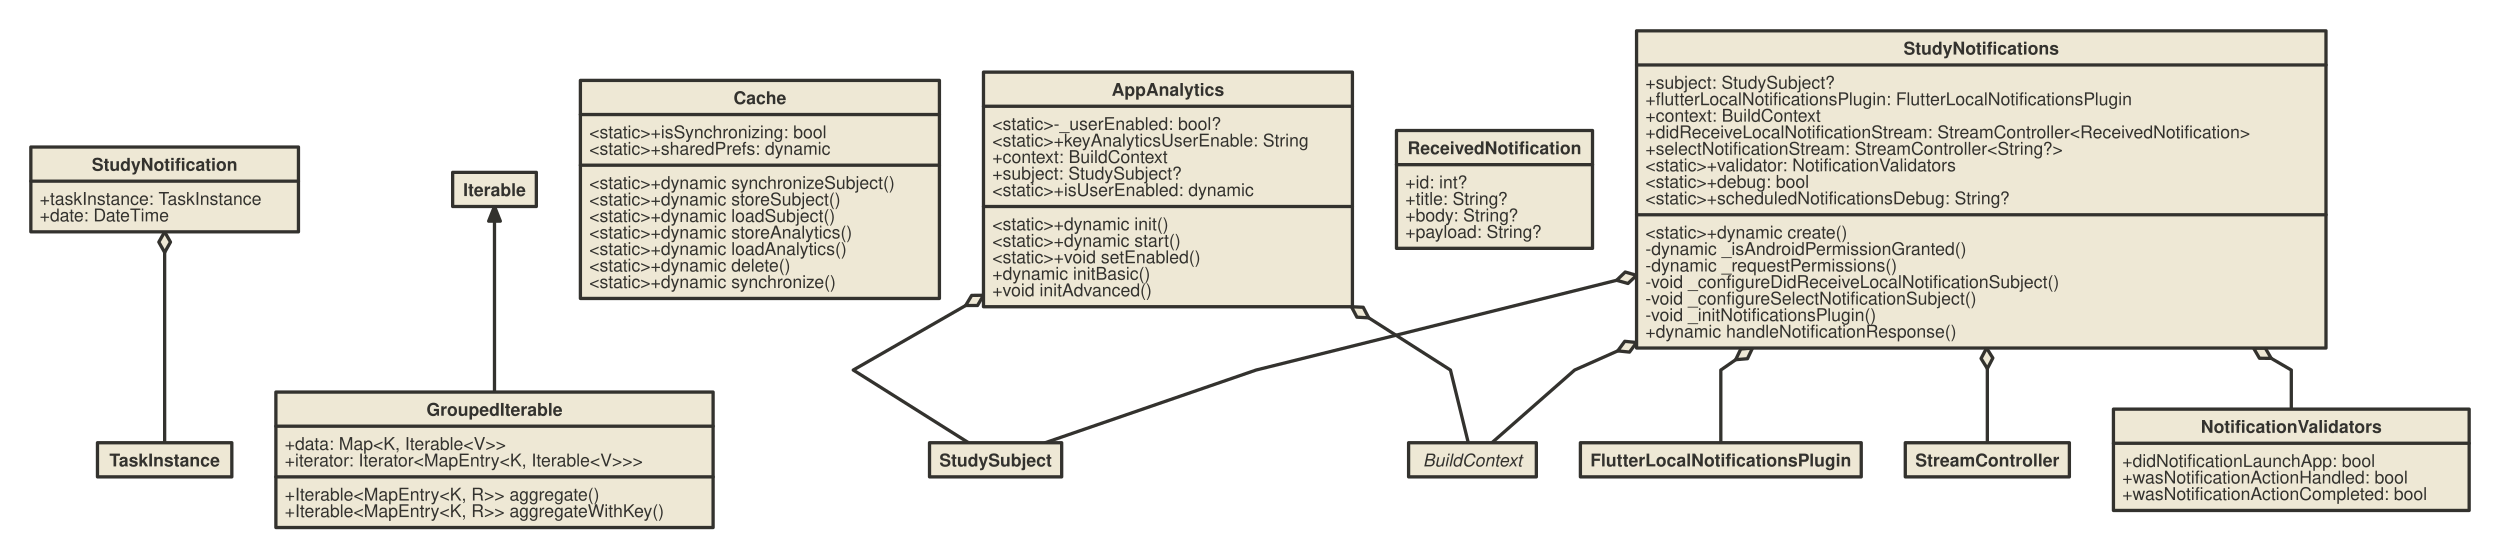
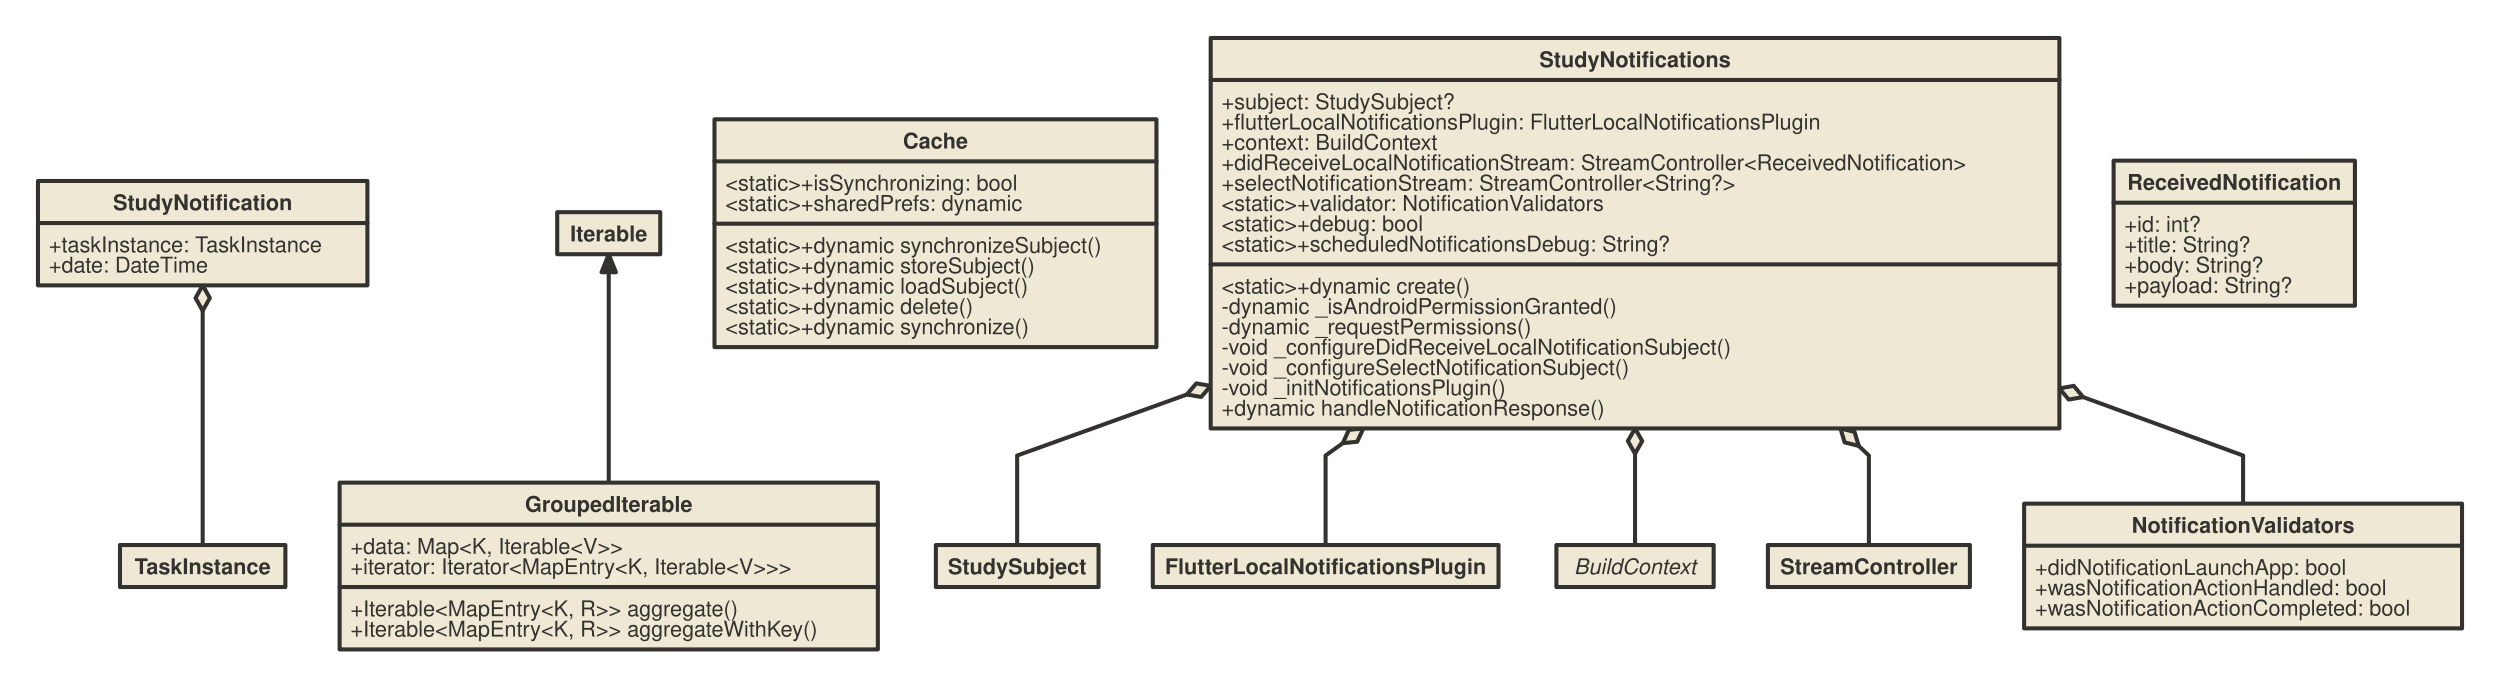
- <svg xmlns="http://www.w3.org/2000/svg" version="1.1" baseProfile="full" width="2270.0" height="507.0" viewbox="0 0 2270 507">
+ <svg xmlns="http://www.w3.org/2000/svg" version="1.1" baseProfile="full" width="1844.0" height="507.0" viewbox="0 0 1844 507">
  <g stroke-width="1.0" text-align="left" font="12pt Helvetica, Arial, sans-serif" font-size="12pt" font-family="Helvetica" font-weight="normal" font-style="normal">
    <g font-family="Helvetica" font-size="12pt" font-weight="bold" font-style="normal" stroke-width="3.0" stroke-linejoin="round" stroke-linecap="round" stroke="#33322E">
      <g stroke="transparent" fill="transparent">
-         <rect x="0.0" y="0.0" height="507.0" width="2270.0" stroke="none" />
+         <rect x="0.0" y="0.0" height="507.0" width="1844.0" stroke="none" />
      </g>
      <g transform="translate(8, 8)" fill="#33322E">
        <g transform="translate(20, 20)" fill="#33322E" font-family="Helvetica" font-size="12pt" font-weight="normal" font-style="normal">
          <path d="M121.5 201.2 L121.5 308 L121.5 374 L121.5 374.0 " fill="none" />
          <g fill="#eee8d5">
            <path d="M126.8 191.8 L121.5 201.2 L116.2 191.8 L121.5 182.5 Z" />
          </g>
          <path d="M421.0 172.8 L421 308 L421 328 L421.0 328.0 " fill="none" />
          <path d="M426.3 172.8 L421.0 172.8 L415.7 172.8 L421.0 159.5 Z" />
-           <path d="M1439.9 226.5 L1112.5 308 L920.979 374 L921.0 374.0 " fill="none" />
-           <g fill="#eee8d5">
-             <path d="M1450.2 229.4 L1439.9 226.5 L1447.7 219.0 L1458.0 222.0 Z" />
-           </g>
-           <path d="M1548.0 298.6 L1534.5 308 L1534.5 374 L1534.5 374.0 " fill="none" />
-           <g fill="#eee8d5">
-             <path d="M1558.7 297.7 L1548.0 298.6 L1552.6 288.9 L1563.3 288.0 Z" />
-           </g>
-           <path d="M1440.9 290.6 L1401.75 308 L1326.64 374 L1326.6 374.0 " fill="none" />
-           <g fill="#eee8d5">
-             <path d="M1451.6 291.7 L1440.9 290.6 L1447.3 281.9 L1458.0 283.0 Z" />
-           </g>
-           <path d="M1776.5 306.7 L1776.5 308 L1776.5 374 L1776.5 374.0 " fill="none" />
-           <g fill="#eee8d5">
-             <path d="M1781.5 297.1 L1776.5 306.7 L1770.8 297.5 L1775.8 288.0 Z" />
-           </g>
-           <path d="M2034.3 297.4 L2052.5 308 L2052.5 343.5 L2052.5 343.5 " fill="none" />
-           <g fill="#eee8d5">
-             <path d="M2028.9 288.1 L2034.3 297.4 L2023.6 297.3 L2018.2 288.0 Z" />
-           </g>
-           <path d="M1214.8 260.6 L1289 308 L1305.196 374 L1305.2 374.0 " fill="none" />
-           <g fill="#eee8d5">
-             <path d="M1209.8 251.0 L1214.8 260.6 L1204.1 260.0 L1199.1 250.5 Z" />
-           </g>
-           <path d="M848.8 249.4 L746.75 308 L851.419 374 L851.4 374.0 " fill="none" />
-           <g fill="#eee8d5">
-             <path d="M859.6 249.4 L848.8 249.4 L854.3 240.2 L865.0 240.1 Z" />
+           <path d="M847.4 263.0 L722.25 308 L722.25 374 L722.3 374.0 " fill="none" />
+           <g fill="#eee8d5">
+             <path d="M858.0 264.8 L847.4 263.0 L854.4 254.8 L865.0 256.6 Z" />
+           </g>
+           <path d="M962.4 298.9 L949.75 308 L949.75 374 L949.8 374.0 " fill="none" />
+           <g fill="#eee8d5">
+             <path d="M973.1 297.8 L962.4 298.9 L966.9 289.1 L977.6 288.0 Z" />
+           </g>
+           <path d="M1178.0 306.7 L1178 308 L1178 374 L1178.0 374.0 " fill="none" />
+           <g fill="#eee8d5">
+             <path d="M1183.3 297.3 L1178.0 306.7 L1172.7 297.3 L1178.0 288.0 Z" />
+           </g>
+           <path d="M1343.0 300.9 L1350.5 308 L1350.5 374 L1350.5 374.0 " fill="none" />
+           <g fill="#eee8d5">
+             <path d="M1339.9 290.6 L1343.0 300.9 L1332.6 298.3 L1329.5 288.0 Z" />
+           </g>
+           <path d="M1508.5 264.9 L1626.5 308 L1626.5 343.5 L1626.5 343.5 " fill="none" />
+           <g fill="#eee8d5">
+             <path d="M1501.6 256.6 L1508.5 264.9 L1497.9 266.7 L1491.0 258.5 Z" />
          </g>
          <g data-name="StudyNotification">
            <g fill="#eee8d5" stroke="#33322E" data-name="StudyNotification">
              <rect x="0.0" y="105.5" height="77.0" width="243.0" data-name="StudyNotification" />
              <path d="M0.0 136.5 L243.0 136.5" fill="none" data-name="StudyNotification" />
            </g>
            <g transform="translate(0, 105.5)" font-family="Helvetica" font-size="12pt" font-weight="bold" font-style="normal" data-name="StudyNotification">
              <g transform="translate(8, 8)" fill="#33322E" text-align="center" data-name="StudyNotification">
                <text x="113.5" y="13.5" stroke="none" text-anchor="middle" data-name="StudyNotification">StudyNotification</text>
              </g>
            </g>
            <g transform="translate(0, 136.5)" font-family="Helvetica" font-size="12pt" font-weight="normal" font-style="normal" data-name="StudyNotification">
              <g transform="translate(8, 8)" fill="#33322E" text-align="left" data-name="StudyNotification">
                <text x="0.0" y="13.5" stroke="none" data-name="StudyNotification">+taskInstance: TaskInstance</text>
                <text x="0.0" y="28.5" stroke="none" data-name="StudyNotification">+date: DateTime</text>
              </g>
            </g>
          </g>
          <g data-name="TaskInstance">
            <g fill="#eee8d5" stroke="#33322E" data-name="TaskInstance">
              <rect x="60.5" y="374.0" height="31.0" width="122.0" data-name="TaskInstance" />
            </g>
            <g transform="translate(60.5, 374)" font-family="Helvetica" font-size="12pt" font-weight="bold" font-style="normal" data-name="TaskInstance">
              <g transform="translate(8, 8)" fill="#33322E" text-align="center" data-name="TaskInstance">
                <text x="53.0" y="13.5" stroke="none" text-anchor="middle" data-name="TaskInstance">TaskInstance</text>
              </g>
            </g>
          </g>
          <g data-name="GroupedIterable">
            <g fill="#eee8d5" stroke="#33322E" data-name="GroupedIterable">
              <rect x="222.5" y="328.0" height="123.0" width="397.0" data-name="GroupedIterable" />
              <path d="M222.5 359.0 L619.5 359.0" fill="none" data-name="GroupedIterable" />
              <path d="M222.5 405.0 L619.5 405.0" fill="none" data-name="GroupedIterable" />
            </g>
            <g transform="translate(222.5, 328)" font-family="Helvetica" font-size="12pt" font-weight="bold" font-style="normal" data-name="GroupedIterable">
              <g transform="translate(8, 8)" fill="#33322E" text-align="center" data-name="GroupedIterable">
                <text x="190.5" y="13.5" stroke="none" text-anchor="middle" data-name="GroupedIterable">GroupedIterable</text>
              </g>
            </g>
            <g transform="translate(222.5, 359)" font-family="Helvetica" font-size="12pt" font-weight="normal" font-style="normal" data-name="GroupedIterable">
              <g transform="translate(8, 8)" fill="#33322E" text-align="left" data-name="GroupedIterable">
                <text x="0.0" y="13.5" stroke="none" data-name="GroupedIterable">+data: Map&lt;K, Iterable&lt;V&gt;&gt;</text>
                <text x="0.0" y="28.5" stroke="none" data-name="GroupedIterable">+iterator: Iterator&lt;MapEntry&lt;K, Iterable&lt;V&gt;&gt;&gt;</text>
              </g>
            </g>
            <g transform="translate(222.5, 405)" font-family="Helvetica" font-size="12pt" font-weight="normal" font-style="normal" data-name="GroupedIterable">
              <g transform="translate(8, 8)" fill="#33322E" text-align="left" data-name="GroupedIterable">
                <text x="0.0" y="13.5" stroke="none" data-name="GroupedIterable">+Iterable&lt;MapEntry&lt;K, R&gt;&gt; aggregate()</text>
                <text x="0.0" y="28.5" stroke="none" data-name="GroupedIterable">+Iterable&lt;MapEntry&lt;K, R&gt;&gt; aggregateWithKey()</text>
              </g>
            </g>
          </g>
          <g data-name="Iterable">
            <g fill="#eee8d5" stroke="#33322E" data-name="Iterable">
              <rect x="383.0" y="128.5" height="31.0" width="76.0" data-name="Iterable" />
            </g>
            <g transform="translate(383, 128.5)" font-family="Helvetica" font-size="12pt" font-weight="bold" font-style="normal" data-name="Iterable">
              <g transform="translate(8, 8)" fill="#33322E" text-align="center" data-name="Iterable">
                <text x="30.0" y="13.5" stroke="none" text-anchor="middle" data-name="Iterable">Iterable</text>
              </g>
            </g>
          </g>
          <g data-name="Cache">
            <g fill="#eee8d5" stroke="#33322E" data-name="Cache">
-               <rect x="499.0" y="45.0" height="198.0" width="326.0" data-name="Cache" />
-               <path d="M499.0 76.0 L825.0 76.0" fill="none" data-name="Cache" />
-               <path d="M499.0 122.0 L825.0 122.0" fill="none" data-name="Cache" />
-             </g>
-             <g transform="translate(499, 45)" font-family="Helvetica" font-size="12pt" font-weight="bold" font-style="normal" data-name="Cache">
+               <rect x="499.0" y="60.0" height="168.0" width="326.0" data-name="Cache" />
+               <path d="M499.0 91.0 L825.0 91.0" fill="none" data-name="Cache" />
+               <path d="M499.0 137.0 L825.0 137.0" fill="none" data-name="Cache" />
+             </g>
+             <g transform="translate(499, 60)" font-family="Helvetica" font-size="12pt" font-weight="bold" font-style="normal" data-name="Cache">
              <g transform="translate(8, 8)" fill="#33322E" text-align="center" data-name="Cache">
                <text x="155.0" y="13.5" stroke="none" text-anchor="middle" data-name="Cache">Cache</text>
              </g>
            </g>
-             <g transform="translate(499, 76)" font-family="Helvetica" font-size="12pt" font-weight="normal" font-style="normal" data-name="Cache">
+             <g transform="translate(499, 91)" font-family="Helvetica" font-size="12pt" font-weight="normal" font-style="normal" data-name="Cache">
              <g transform="translate(8, 8)" fill="#33322E" text-align="left" data-name="Cache">
                <text x="0.0" y="13.5" stroke="none" data-name="Cache">&lt;static&gt;+isSynchronizing: bool</text>
                <text x="0.0" y="28.5" stroke="none" data-name="Cache">&lt;static&gt;+sharedPrefs: dynamic</text>
              </g>
            </g>
-             <g transform="translate(499, 122)" font-family="Helvetica" font-size="12pt" font-weight="normal" font-style="normal" data-name="Cache">
+             <g transform="translate(499, 137)" font-family="Helvetica" font-size="12pt" font-weight="normal" font-style="normal" data-name="Cache">
              <g transform="translate(8, 8)" fill="#33322E" text-align="left" data-name="Cache">
                <text x="0.0" y="13.5" stroke="none" data-name="Cache">&lt;static&gt;+dynamic synchronizeSubject()</text>
                <text x="0.0" y="28.5" stroke="none" data-name="Cache">&lt;static&gt;+dynamic storeSubject()</text>
                <text x="0.0" y="43.5" stroke="none" data-name="Cache">&lt;static&gt;+dynamic loadSubject()</text>
-                 <text x="0.0" y="58.5" stroke="none" data-name="Cache">&lt;static&gt;+dynamic storeAnalytics()</text>
-                 <text x="0.0" y="73.5" stroke="none" data-name="Cache">&lt;static&gt;+dynamic loadAnalytics()</text>
-                 <text x="0.0" y="88.5" stroke="none" data-name="Cache">&lt;static&gt;+dynamic delete()</text>
-                 <text x="0.0" y="103.5" stroke="none" data-name="Cache">&lt;static&gt;+dynamic synchronize()</text>
+                 <text x="0.0" y="58.5" stroke="none" data-name="Cache">&lt;static&gt;+dynamic delete()</text>
+                 <text x="0.0" y="73.5" stroke="none" data-name="Cache">&lt;static&gt;+dynamic synchronize()</text>
              </g>
            </g>
          </g>
          <g data-name="NotificationValidators">
            <g fill="#eee8d5" stroke="#33322E" data-name="NotificationValidators">
-               <rect x="1891.0" y="343.5" height="92.0" width="323.0" data-name="NotificationValidators" />
-               <path d="M1891.0 374.5 L2214.0 374.5" fill="none" data-name="NotificationValidators" />
-             </g>
-             <g transform="translate(1891, 343.5)" font-family="Helvetica" font-size="12pt" font-weight="bold" font-style="normal" data-name="NotificationValidators">
+               <rect x="1465.0" y="343.5" height="92.0" width="323.0" data-name="NotificationValidators" />
+               <path d="M1465.0 374.5 L1788.0 374.5" fill="none" data-name="NotificationValidators" />
+             </g>
+             <g transform="translate(1465, 343.5)" font-family="Helvetica" font-size="12pt" font-weight="bold" font-style="normal" data-name="NotificationValidators">
              <g transform="translate(8, 8)" fill="#33322E" text-align="center" data-name="NotificationValidators">
                <text x="153.5" y="13.5" stroke="none" text-anchor="middle" data-name="NotificationValidators">NotificationValidators</text>
              </g>
            </g>
-             <g transform="translate(1891, 374.5)" font-family="Helvetica" font-size="12pt" font-weight="normal" font-style="normal" data-name="NotificationValidators">
+             <g transform="translate(1465, 374.5)" font-family="Helvetica" font-size="12pt" font-weight="normal" font-style="normal" data-name="NotificationValidators">
              <g transform="translate(8, 8)" fill="#33322E" text-align="left" data-name="NotificationValidators">
                <text x="0.0" y="13.5" stroke="none" data-name="NotificationValidators">+didNotificationLaunchApp: bool</text>
                <text x="0.0" y="28.5" stroke="none" data-name="NotificationValidators">+wasNotificationActionHandled: bool</text>
                <text x="0.0" y="43.5" stroke="none" data-name="NotificationValidators">+wasNotificationActionCompleted: bool</text>
              </g>
            </g>
          </g>
          <g data-name="StudyNotifications">
            <g fill="#eee8d5" stroke="#33322E" data-name="StudyNotifications">
-               <rect x="1458.0" y="0.0" height="288.0" width="626.0" data-name="StudyNotifications" />
-               <path d="M1458.0 31.0 L2084.0 31.0" fill="none" data-name="StudyNotifications" />
-               <path d="M1458.0 167.0 L2084.0 167.0" fill="none" data-name="StudyNotifications" />
-             </g>
-             <g transform="translate(1458, 0)" font-family="Helvetica" font-size="12pt" font-weight="bold" font-style="normal" data-name="StudyNotifications">
+               <rect x="865.0" y="0.0" height="288.0" width="626.0" data-name="StudyNotifications" />
+               <path d="M865.0 31.0 L1491.0 31.0" fill="none" data-name="StudyNotifications" />
+               <path d="M865.0 167.0 L1491.0 167.0" fill="none" data-name="StudyNotifications" />
+             </g>
+             <g transform="translate(865, 0)" font-family="Helvetica" font-size="12pt" font-weight="bold" font-style="normal" data-name="StudyNotifications">
              <g transform="translate(8, 8)" fill="#33322E" text-align="center" data-name="StudyNotifications">
                <text x="305.0" y="13.5" stroke="none" text-anchor="middle" data-name="StudyNotifications">StudyNotifications</text>
              </g>
            </g>
-             <g transform="translate(1458, 31)" font-family="Helvetica" font-size="12pt" font-weight="normal" font-style="normal" data-name="StudyNotifications">
+             <g transform="translate(865, 31)" font-family="Helvetica" font-size="12pt" font-weight="normal" font-style="normal" data-name="StudyNotifications">
              <g transform="translate(8, 8)" fill="#33322E" text-align="left" data-name="StudyNotifications">
                <text x="0.0" y="13.5" stroke="none" data-name="StudyNotifications">+subject: StudySubject?</text>
                <text x="0.0" y="28.5" stroke="none" data-name="StudyNotifications">+flutterLocalNotificationsPlugin: FlutterLocalNotificationsPlugin</text>
                <text x="0.0" y="43.5" stroke="none" data-name="StudyNotifications">+context: BuildContext</text>
                <text x="0.0" y="58.5" stroke="none" data-name="StudyNotifications">+didReceiveLocalNotificationStream: StreamController&lt;ReceivedNotification&gt;</text>
                <text x="0.0" y="73.5" stroke="none" data-name="StudyNotifications">+selectNotificationStream: StreamController&lt;String?&gt;</text>
                <text x="0.0" y="88.5" stroke="none" data-name="StudyNotifications">&lt;static&gt;+validator: NotificationValidators</text>
                <text x="0.0" y="103.5" stroke="none" data-name="StudyNotifications">&lt;static&gt;+debug: bool</text>
                <text x="0.0" y="118.5" stroke="none" data-name="StudyNotifications">&lt;static&gt;+scheduledNotificationsDebug: String?</text>
              </g>
            </g>
-             <g transform="translate(1458, 167)" font-family="Helvetica" font-size="12pt" font-weight="normal" font-style="normal" data-name="StudyNotifications">
+             <g transform="translate(865, 167)" font-family="Helvetica" font-size="12pt" font-weight="normal" font-style="normal" data-name="StudyNotifications">
              <g transform="translate(8, 8)" fill="#33322E" text-align="left" data-name="StudyNotifications">
                <text x="0.0" y="13.5" stroke="none" data-name="StudyNotifications">&lt;static&gt;+dynamic create()</text>
                <text x="0.0" y="28.5" stroke="none" data-name="StudyNotifications">-dynamic _isAndroidPermissionGranted()</text>
                <text x="0.0" y="43.5" stroke="none" data-name="StudyNotifications">-dynamic _requestPermissions()</text>
                <text x="0.0" y="58.5" stroke="none" data-name="StudyNotifications">-void _configureDidReceiveLocalNotificationSubject()</text>
                <text x="0.0" y="73.5" stroke="none" data-name="StudyNotifications">-void _configureSelectNotificationSubject()</text>
                <text x="0.0" y="88.5" stroke="none" data-name="StudyNotifications">-void _initNotificationsPlugin()</text>
                <text x="0.0" y="103.5" stroke="none" data-name="StudyNotifications">+dynamic handleNotificationResponse()</text>
              </g>
            </g>
          </g>
          <g data-name="StudySubject">
            <g fill="#eee8d5" stroke="#33322E" data-name="StudySubject">
-               <rect x="816.0" y="374.0" height="31.0" width="120.0" data-name="StudySubject" />
-             </g>
-             <g transform="translate(816, 374)" font-family="Helvetica" font-size="12pt" font-weight="bold" font-style="normal" data-name="StudySubject">
+               <rect x="662.3" y="374.0" height="31.0" width="120.0" data-name="StudySubject" />
+             </g>
+             <g transform="translate(662.25, 374)" font-family="Helvetica" font-size="12pt" font-weight="bold" font-style="normal" data-name="StudySubject">
              <g transform="translate(8, 8)" fill="#33322E" text-align="center" data-name="StudySubject">
                <text x="52.0" y="13.5" stroke="none" text-anchor="middle" data-name="StudySubject">StudySubject</text>
              </g>
            </g>
          </g>
          <g data-name="FlutterLocalNotificationsPlugin">
            <g fill="#eee8d5" stroke="#33322E" data-name="FlutterLocalNotificationsPlugin">
-               <rect x="1407.0" y="374.0" height="31.0" width="255.0" data-name="FlutterLocalNotificationsPlugin" />
-             </g>
-             <g transform="translate(1407, 374)" font-family="Helvetica" font-size="12pt" font-weight="bold" font-style="normal" data-name="FlutterLocalNotificationsPlugin">
+               <rect x="822.3" y="374.0" height="31.0" width="255.0" data-name="FlutterLocalNotificationsPlugin" />
+             </g>
+             <g transform="translate(822.25, 374)" font-family="Helvetica" font-size="12pt" font-weight="bold" font-style="normal" data-name="FlutterLocalNotificationsPlugin">
              <g transform="translate(8, 8)" fill="#33322E" text-align="center" data-name="FlutterLocalNotificationsPlugin">
                <text x="119.5" y="13.5" stroke="none" text-anchor="middle" data-name="FlutterLocalNotificationsPlugin">FlutterLocalNotificationsPlugin</text>
              </g>
            </g>
          </g>
          <g data-name="BuildContext">
            <g fill="#eee8d5" stroke="#33322E" data-name="BuildContext">
-               <rect x="1251.0" y="374.0" height="31.0" width="116.0" data-name="BuildContext" />
-             </g>
-             <g transform="translate(1251, 374)" font-family="Helvetica" font-size="12pt" font-weight="normal" font-style="italic" data-name="BuildContext">
+               <rect x="1120.0" y="374.0" height="31.0" width="116.0" data-name="BuildContext" />
+             </g>
+             <g transform="translate(1120, 374)" font-family="Helvetica" font-size="12pt" font-weight="normal" font-style="italic" data-name="BuildContext">
              <g transform="translate(8, 8)" fill="#33322E" text-align="center" data-name="BuildContext">
                <text x="50.0" y="13.5" stroke="none" text-anchor="middle" data-name="BuildContext">BuildContext</text>
              </g>
            </g>
          </g>
          <g data-name="StreamController">
            <g fill="#eee8d5" stroke="#33322E" data-name="StreamController">
-               <rect x="1702.0" y="374.0" height="31.0" width="149.0" data-name="StreamController" />
-             </g>
-             <g transform="translate(1702, 374)" font-family="Helvetica" font-size="12pt" font-weight="bold" font-style="normal" data-name="StreamController">
+               <rect x="1276.0" y="374.0" height="31.0" width="149.0" data-name="StreamController" />
+             </g>
+             <g transform="translate(1276, 374)" font-family="Helvetica" font-size="12pt" font-weight="bold" font-style="normal" data-name="StreamController">
              <g transform="translate(8, 8)" fill="#33322E" text-align="center" data-name="StreamController">
                <text x="66.5" y="13.5" stroke="none" text-anchor="middle" data-name="StreamController">StreamController</text>
              </g>
            </g>
          </g>
          <g data-name="ReceivedNotification">
            <g fill="#eee8d5" stroke="#33322E" data-name="ReceivedNotification">
-               <rect x="1240.0" y="90.5" height="107.0" width="178.0" data-name="ReceivedNotification" />
-               <path d="M1240.0 121.5 L1418.0 121.5" fill="none" data-name="ReceivedNotification" />
-             </g>
-             <g transform="translate(1240, 90.5)" font-family="Helvetica" font-size="12pt" font-weight="bold" font-style="normal" data-name="ReceivedNotification">
+               <rect x="1531.0" y="90.5" height="107.0" width="178.0" data-name="ReceivedNotification" />
+               <path d="M1531.0 121.5 L1709.0 121.5" fill="none" data-name="ReceivedNotification" />
+             </g>
+             <g transform="translate(1531, 90.5)" font-family="Helvetica" font-size="12pt" font-weight="bold" font-style="normal" data-name="ReceivedNotification">
              <g transform="translate(8, 8)" fill="#33322E" text-align="center" data-name="ReceivedNotification">
                <text x="81.0" y="13.5" stroke="none" text-anchor="middle" data-name="ReceivedNotification">ReceivedNotification</text>
              </g>
            </g>
-             <g transform="translate(1240, 121.5)" font-family="Helvetica" font-size="12pt" font-weight="normal" font-style="normal" data-name="ReceivedNotification">
+             <g transform="translate(1531, 121.5)" font-family="Helvetica" font-size="12pt" font-weight="normal" font-style="normal" data-name="ReceivedNotification">
              <g transform="translate(8, 8)" fill="#33322E" text-align="left" data-name="ReceivedNotification">
                <text x="0.0" y="13.5" stroke="none" data-name="ReceivedNotification">+id: int?</text>
                <text x="0.0" y="28.5" stroke="none" data-name="ReceivedNotification">+title: String?</text>
                <text x="0.0" y="43.5" stroke="none" data-name="ReceivedNotification">+body: String?</text>
                <text x="0.0" y="58.5" stroke="none" data-name="ReceivedNotification">+payload: String?</text>
              </g>
            </g>
          </g>
-           <g data-name="AppAnalytics">
-             <g fill="#eee8d5" stroke="#33322E" data-name="AppAnalytics">
-               <rect x="865.0" y="37.5" height="213.0" width="335.0" data-name="AppAnalytics" />
-               <path d="M865.0 68.5 L1200.0 68.5" fill="none" data-name="AppAnalytics" />
-               <path d="M865.0 159.5 L1200.0 159.5" fill="none" data-name="AppAnalytics" />
-             </g>
-             <g transform="translate(865, 37.5)" font-family="Helvetica" font-size="12pt" font-weight="bold" font-style="normal" data-name="AppAnalytics">
-               <g transform="translate(8, 8)" fill="#33322E" text-align="center" data-name="AppAnalytics">
-                 <text x="159.5" y="13.5" stroke="none" text-anchor="middle" data-name="AppAnalytics">AppAnalytics</text>
-               </g>
-             </g>
-             <g transform="translate(865, 68.5)" font-family="Helvetica" font-size="12pt" font-weight="normal" font-style="normal" data-name="AppAnalytics">
-               <g transform="translate(8, 8)" fill="#33322E" text-align="left" data-name="AppAnalytics">
-                 <text x="0.0" y="13.5" stroke="none" data-name="AppAnalytics">&lt;static&gt;-_userEnabled: bool?</text>
-                 <text x="0.0" y="28.5" stroke="none" data-name="AppAnalytics">&lt;static&gt;+keyAnalyticsUserEnable: String</text>
-                 <text x="0.0" y="43.5" stroke="none" data-name="AppAnalytics">+context: BuildContext</text>
-                 <text x="0.0" y="58.5" stroke="none" data-name="AppAnalytics">+subject: StudySubject?</text>
-                 <text x="0.0" y="73.5" stroke="none" data-name="AppAnalytics">&lt;static&gt;+isUserEnabled: dynamic</text>
-               </g>
-             </g>
-             <g transform="translate(865, 159.5)" font-family="Helvetica" font-size="12pt" font-weight="normal" font-style="normal" data-name="AppAnalytics">
-               <g transform="translate(8, 8)" fill="#33322E" text-align="left" data-name="AppAnalytics">
-                 <text x="0.0" y="13.5" stroke="none" data-name="AppAnalytics">&lt;static&gt;+dynamic init()</text>
-                 <text x="0.0" y="28.5" stroke="none" data-name="AppAnalytics">&lt;static&gt;+dynamic start()</text>
-                 <text x="0.0" y="43.5" stroke="none" data-name="AppAnalytics">&lt;static&gt;+void setEnabled()</text>
-                 <text x="0.0" y="58.5" stroke="none" data-name="AppAnalytics">+dynamic initBasic()</text>
-                 <text x="0.0" y="73.5" stroke="none" data-name="AppAnalytics">+void initAdvanced()</text>
-               </g>
-             </g>
-           </g>
        </g>
      </g>
    </g>
  </g>
</svg>
